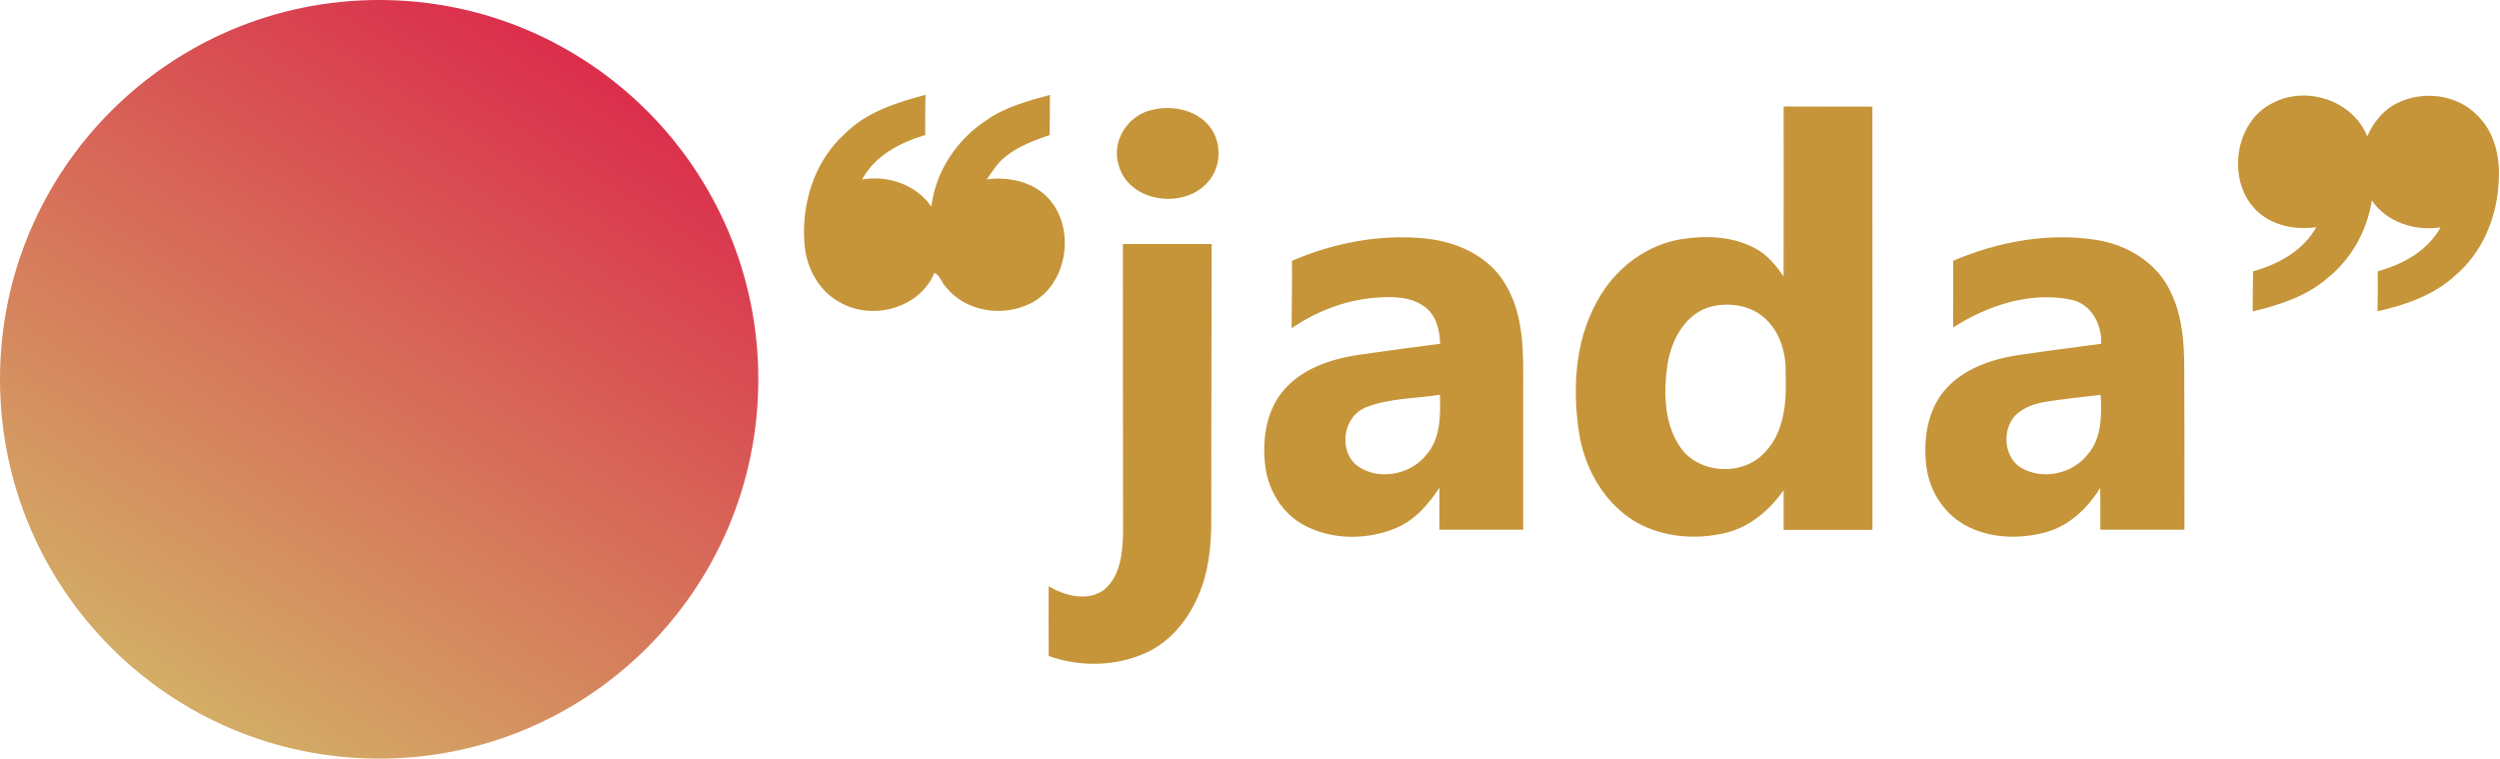
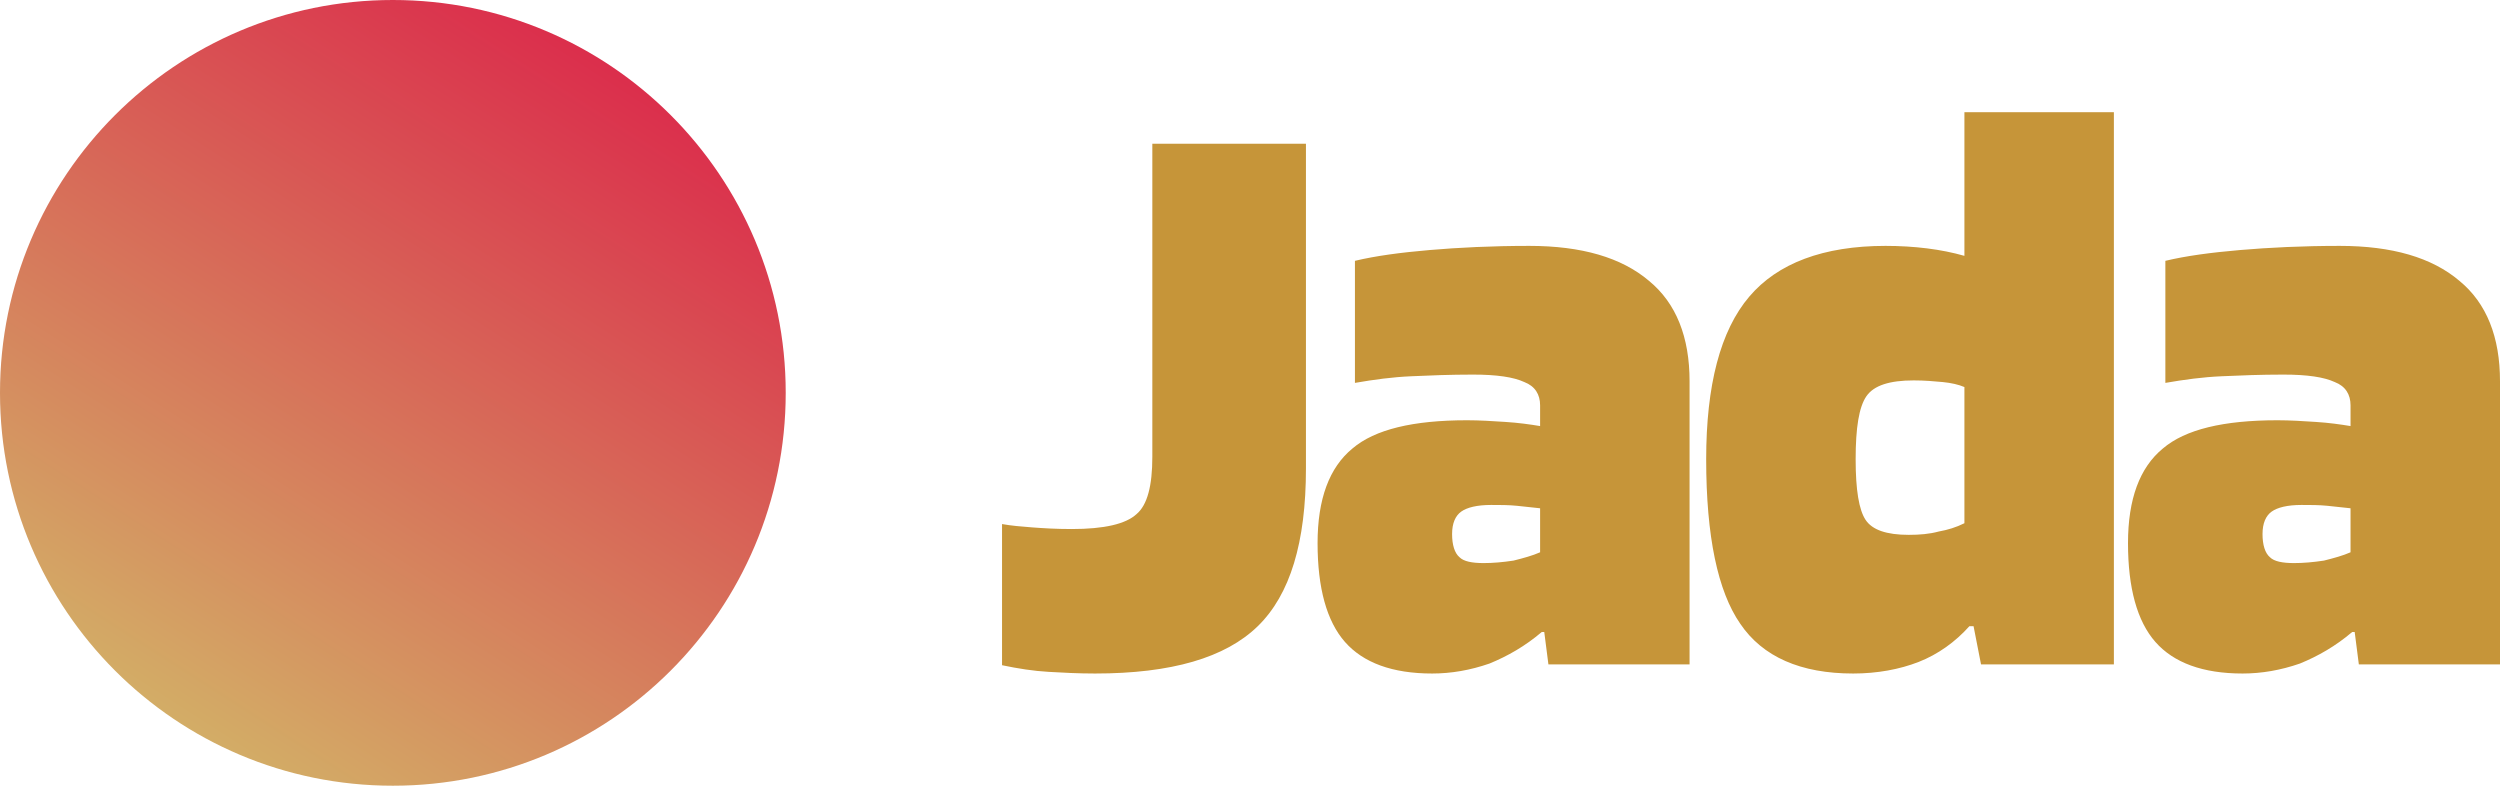
- <svg xmlns="http://www.w3.org/2000/svg" viewBox="0 0 580 176" fill-rule="evenodd" clip-rule="evenodd" stroke-linejoin="round" stroke-miterlimit="2">
-   <g fill="#c69539" fill-rule="nonzero">
-     <path d="M196.034 31.082c5.031-5.105 12.043-7.277 18.776-9.082a230.436 230.436 0 00-.081 9.332c-5.819 1.731-11.668 4.751-14.651 10.312 6.011-1.031 12.573 1.179 16.08 6.305.972-8.183 5.944-15.593 12.786-20.071 4.383-3.072 9.635-4.471 14.739-5.849 0 3.094-.044 6.195-.074 9.296-3.506 1.223-7.093 2.519-10.039 4.854-1.937 1.407-3.167 3.513-4.545 5.428 4.737-.604 9.907.347 13.524 3.632 7.38 6.739 5.576 20.786-3.477 25.205-6.364 3.153-14.915 1.878-19.475-3.778-1.06-.973-1.355-2.807-2.725-3.352-3.455 8.22-14.385 11.152-21.913 6.843-4.714-2.512-7.616-7.631-8.176-12.846-1.002-9.502 2.033-19.725 9.251-26.229zM527.638 23.819c7.793-4.014 18.473-.449 21.788 7.808 1.414-3.234 3.749-6.15 6.968-7.705 5.929-2.968 13.774-2.055 18.48 2.755 4.287 4.037 5.517 10.29 5.024 15.954-.464 7.999-3.816 15.991-10.003 21.236-4.987 4.603-11.571 6.901-18.083 8.345.037-3.094.074-6.18.037-9.273 5.856-1.606 11.557-4.715 14.592-10.202-5.959.965-12.463-1.178-15.969-6.239-1.061 6.99-4.714 13.538-10.224 17.98-4.898 4.25-11.203 6.305-17.405 7.771-.015-3.109.015-6.21.088-9.303 5.871-1.643 11.587-4.751 14.658-10.238-4.655.655-9.759-.243-13.376-3.403-7.646-6.703-5.856-21.096 3.425-25.486zM267.629 25.447c4.906-1.119 10.732.206 13.627 4.604 2.386 3.705 2.025 9.06-1.01 12.293-5.59 6.305-18.237 4.589-20.594-3.992-1.849-5.672 2.261-11.837 7.977-12.905zM413.971 24.703c6.864.059 13.729 0 20.594.037.03 32.726.007 65.452.015 98.185-6.872.007-13.737.007-20.602 0 0-3.072.007-6.136-.015-9.207-3.233 4.647-7.822 8.536-13.413 9.899-7.299 1.768-15.46.994-21.861-3.123-6.909-4.581-11.115-12.418-12.264-20.521-1.584-10.717-.7-22.391 5.23-31.739 4.066-6.54 10.835-11.461 18.488-12.735 5.789-.928 12.094-.714 17.331 2.173 2.755 1.466 4.736 3.948 6.482 6.467.044-13.148.022-26.288.015-39.436m-16.75 46.411c-6.084 1.518-9.332 7.779-10.231 13.546-.906 6.46-.803 13.693 3.094 19.239 4.419 6.187 14.621 6.607 19.637.928 4.53-4.81 4.942-11.8 4.721-18.053.147-4.471-1.09-9.2-4.316-12.441-3.256-3.395-8.456-4.301-12.905-3.219zM299.861 60.5c9.649-4.132 20.359-6.238 30.855-5.178 7.27.7 14.79 4 18.613 10.519 4.515 7.351 4.221 16.315 4.191 24.623v32.439h-19.43c-.008-3.256 0-6.504-.008-9.753-2.622 4-5.951 7.793-10.533 9.546-6.614 2.615-14.503 2.534-20.837-.825-5.303-2.813-8.64-8.566-9.134-14.473-.589-5.907.42-12.404 4.464-16.985 4.287-4.935 10.828-7.108 17.11-8.066 6.357-.921 12.728-1.768 19.1-2.593-.096-3.137-.877-6.592-3.551-8.551-3.366-2.556-7.888-2.423-11.888-2.099-6.835.596-13.376 3.204-19.033 7.034-.007-5.215.162-10.423.081-15.638m17.118 34.023c-5.148 2.047-6.371 9.627-2.291 13.273 4.773 3.867 12.574 2.489 16.301-2.217 3.403-3.801 3.344-9.208 3.219-13.995-5.738.913-11.778.744-17.229 2.939zM453.311 60.5c10.334-4.397 21.898-6.592 33.079-4.861 7.034 1.046 13.87 5.031 17.125 11.535 4.11 7.844 3.352 16.97 3.455 25.537.037 10.061.022 20.123.022 30.192H487.48c0-3.249.015-6.49-.029-9.73-2.917 4.736-7.211 8.846-12.699 10.326-6.592 1.768-14.193 1.4-19.998-2.482-4.22-2.909-7.019-7.668-7.638-12.743-.795-6.135.133-12.926 4.258-17.773 4.242-4.913 10.724-7.137 16.97-8.117 6.438-.943 12.89-1.79 19.343-2.63.162-4.434-2.247-9.177-6.858-10.201-9.568-2.011-19.475 1.282-27.526 6.43.008-5.163.074-10.327.008-15.483m21.758 32.66c-2.681.435-5.458 1.311-7.41 3.3-2.961 3.322-2.615 9.347 1.186 11.91 4.979 3.167 12.242 1.635 15.777-3.042 3.219-3.786 3.168-9.045 2.947-13.722-4.169.479-8.346.935-12.5 1.554zM260.617 56.611c6.872 0 13.737-.007 20.609 0-.037 20.882-.103 41.757-.103 62.638.059 5.642-.273 11.402-2.151 16.779-2.224 6.394-6.511 12.367-12.757 15.321-7.101 3.292-15.476 3.454-22.819.84.007-5.385-.059-10.776-.008-16.161 3.786 2.166 8.913 3.624 12.787.847 3.904-3.152 4.361-8.632 4.486-13.28.007-22.333-.074-44.658-.044-66.984z" />
-   </g>
+ <svg xmlns="http://www.w3.org/2000/svg" viewBox="0 0 560 176" fill-rule="evenodd" clip-rule="evenodd" stroke-linejoin="round" stroke-miterlimit="2">
  <circle cx="88" cy="88" fill="url(#_Linear1)" r="88" />
+   <path d="M258.122 102.322V32.2h34.41v72.726c0 16.554-3.534 28.272-10.788 35.34-7.254 7.068-19.344 10.602-36.456 10.602-3.72 0-7.254-.186-10.416-.372-3.348-.186-6.882-.744-10.416-1.488v-31.62c2.046.372 4.278.558 6.696.744 2.418.186 5.394.372 8.928.372 7.254 0 12.09-1.116 14.508-3.348 2.418-2.046 3.534-6.324 3.534-12.834zM320.804 150.868c-8.928 0-15.438-2.418-19.53-7.068-4.092-4.65-6.138-12.09-6.138-22.134 0-9.858 2.604-16.926 7.812-21.204 5.022-4.278 13.578-6.324 25.668-6.324 2.79 0 5.766.186 8.556.372 2.976.186 5.58.558 7.812.93v-4.65c0-2.418-1.116-4.278-3.534-5.208-2.418-1.116-6.138-1.674-11.532-1.674-5.022 0-9.672.186-13.764.372-4.278.186-8.37.744-12.648 1.488V58.426c4.65-1.116 10.23-1.86 16.74-2.418 6.51-.558 13.95-.93 22.32-.93 11.718 0 20.646 2.604 26.784 7.812 6.138 5.022 9.114 12.648 9.114 22.506v63.426h-31.62l-.93-7.254h-.558c-3.72 3.162-7.626 5.394-11.718 7.068-4.278 1.488-8.556 2.232-12.834 2.232zm13.206-37.758c-3.162 0-5.394.558-6.696 1.488-1.302.93-2.046 2.604-2.046 5.022s.558 4.278 1.674 5.208c.93.93 2.79 1.302 5.394 1.302 2.046 0 4.278-.186 6.696-.558 2.232-.558 4.278-1.116 5.952-1.86v-9.858c-1.674-.186-3.534-.372-5.208-.558-1.86-.186-3.72-.186-5.766-.186zM440.03 25.132h33.48v123.69h-29.76l-1.674-8.556h-.93c-3.162 3.534-7.068 6.324-11.346 7.998-4.278 1.674-9.3 2.604-14.694 2.604-11.718 0-20.274-3.72-25.296-11.16-5.022-7.254-7.626-19.53-7.626-36.828 0-16.554 3.162-28.83 9.672-36.456 6.324-7.44 16.554-11.346 30.504-11.346 3.162 0 6.324.186 9.3.558 2.976.372 5.766.93 8.37 1.674V25.132zM428.684 85.21c-5.394 0-8.928 1.116-10.602 3.534-1.674 2.418-2.418 7.068-2.418 14.136 0 6.882.744 11.346 2.232 13.578 1.488 2.232 4.65 3.348 9.672 3.348 2.418 0 4.65-.186 6.696-.744 2.046-.372 3.906-.93 5.766-1.86V86.698c-1.302-.558-2.976-.93-4.836-1.116-2.046-.186-4.092-.372-6.51-.372zM502.34 150.868c-8.928 0-15.438-2.418-19.53-7.068-4.092-4.65-6.138-12.09-6.138-22.134 0-9.858 2.604-16.926 7.812-21.204 5.022-4.278 13.578-6.324 25.668-6.324 2.79 0 5.766.186 8.556.372 2.976.186 5.58.558 7.812.93v-4.65c0-2.418-1.116-4.278-3.534-5.208-2.418-1.116-6.138-1.674-11.532-1.674-5.022 0-9.672.186-13.764.372-4.278.186-8.37.744-12.648 1.488V58.426c4.65-1.116 10.23-1.86 16.74-2.418 6.51-.558 13.95-.93 22.32-.93 11.718 0 20.646 2.604 26.784 7.812C557.024 67.912 560 75.538 560 85.396v63.426h-31.62l-.93-7.254h-.558c-3.72 3.162-7.626 5.394-11.718 7.068-4.278 1.488-8.556 2.232-12.834 2.232zm13.206-37.758c-3.162 0-5.394.558-6.696 1.488-1.302.93-2.046 2.604-2.046 5.022s.558 4.278 1.674 5.208c.93.93 2.79 1.302 5.394 1.302 2.046 0 4.278-.186 6.696-.558 2.232-.558 4.278-1.116 5.952-1.86v-9.858c-1.674-.186-3.534-.372-5.208-.558-1.86-.186-3.72-.186-5.766-.186z" fill="#c69539" fill-rule="nonzero" />
  <defs>
    <linearGradient id="_Linear1" x1="0" y1="0" x2="1" y2="0" gradientUnits="userSpaceOnUse" gradientTransform="scale(-175.9523) rotate(-57.345 -.448 .659)">
      <stop offset="0" stop-color="#db2e4c" />
      <stop offset="1" stop-color="#d3ad66" />
    </linearGradient>
  </defs>
</svg>
